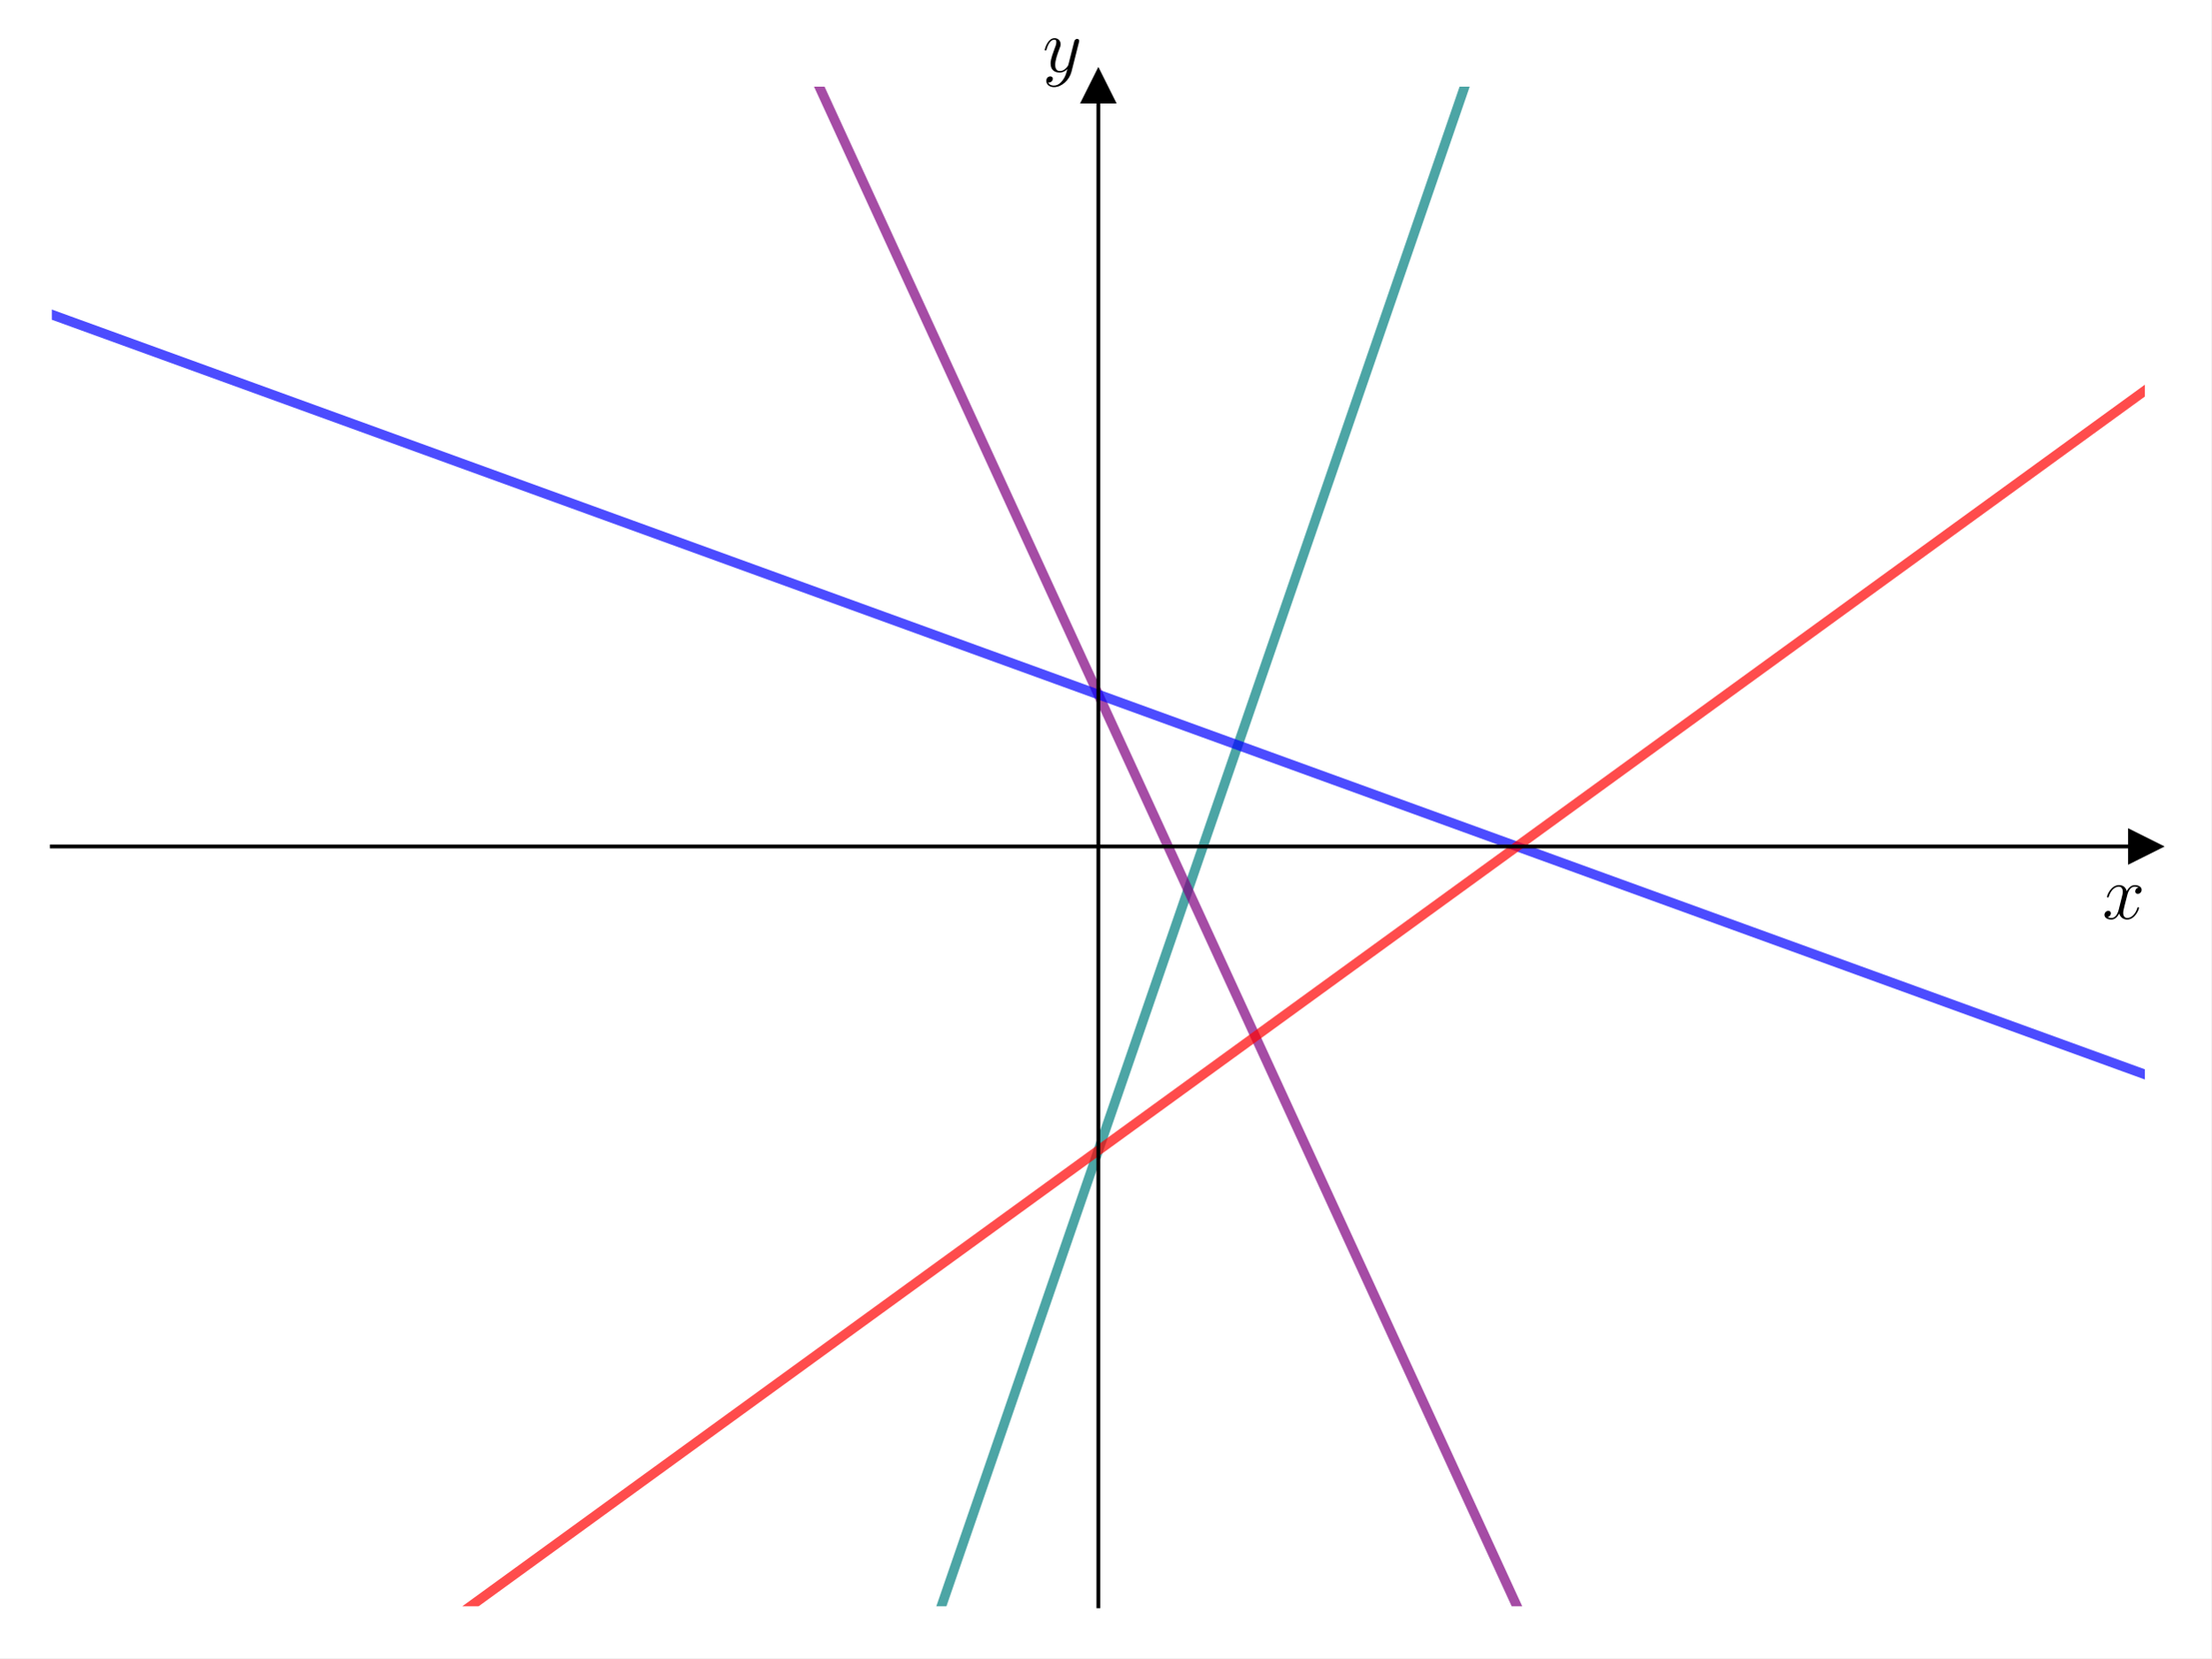
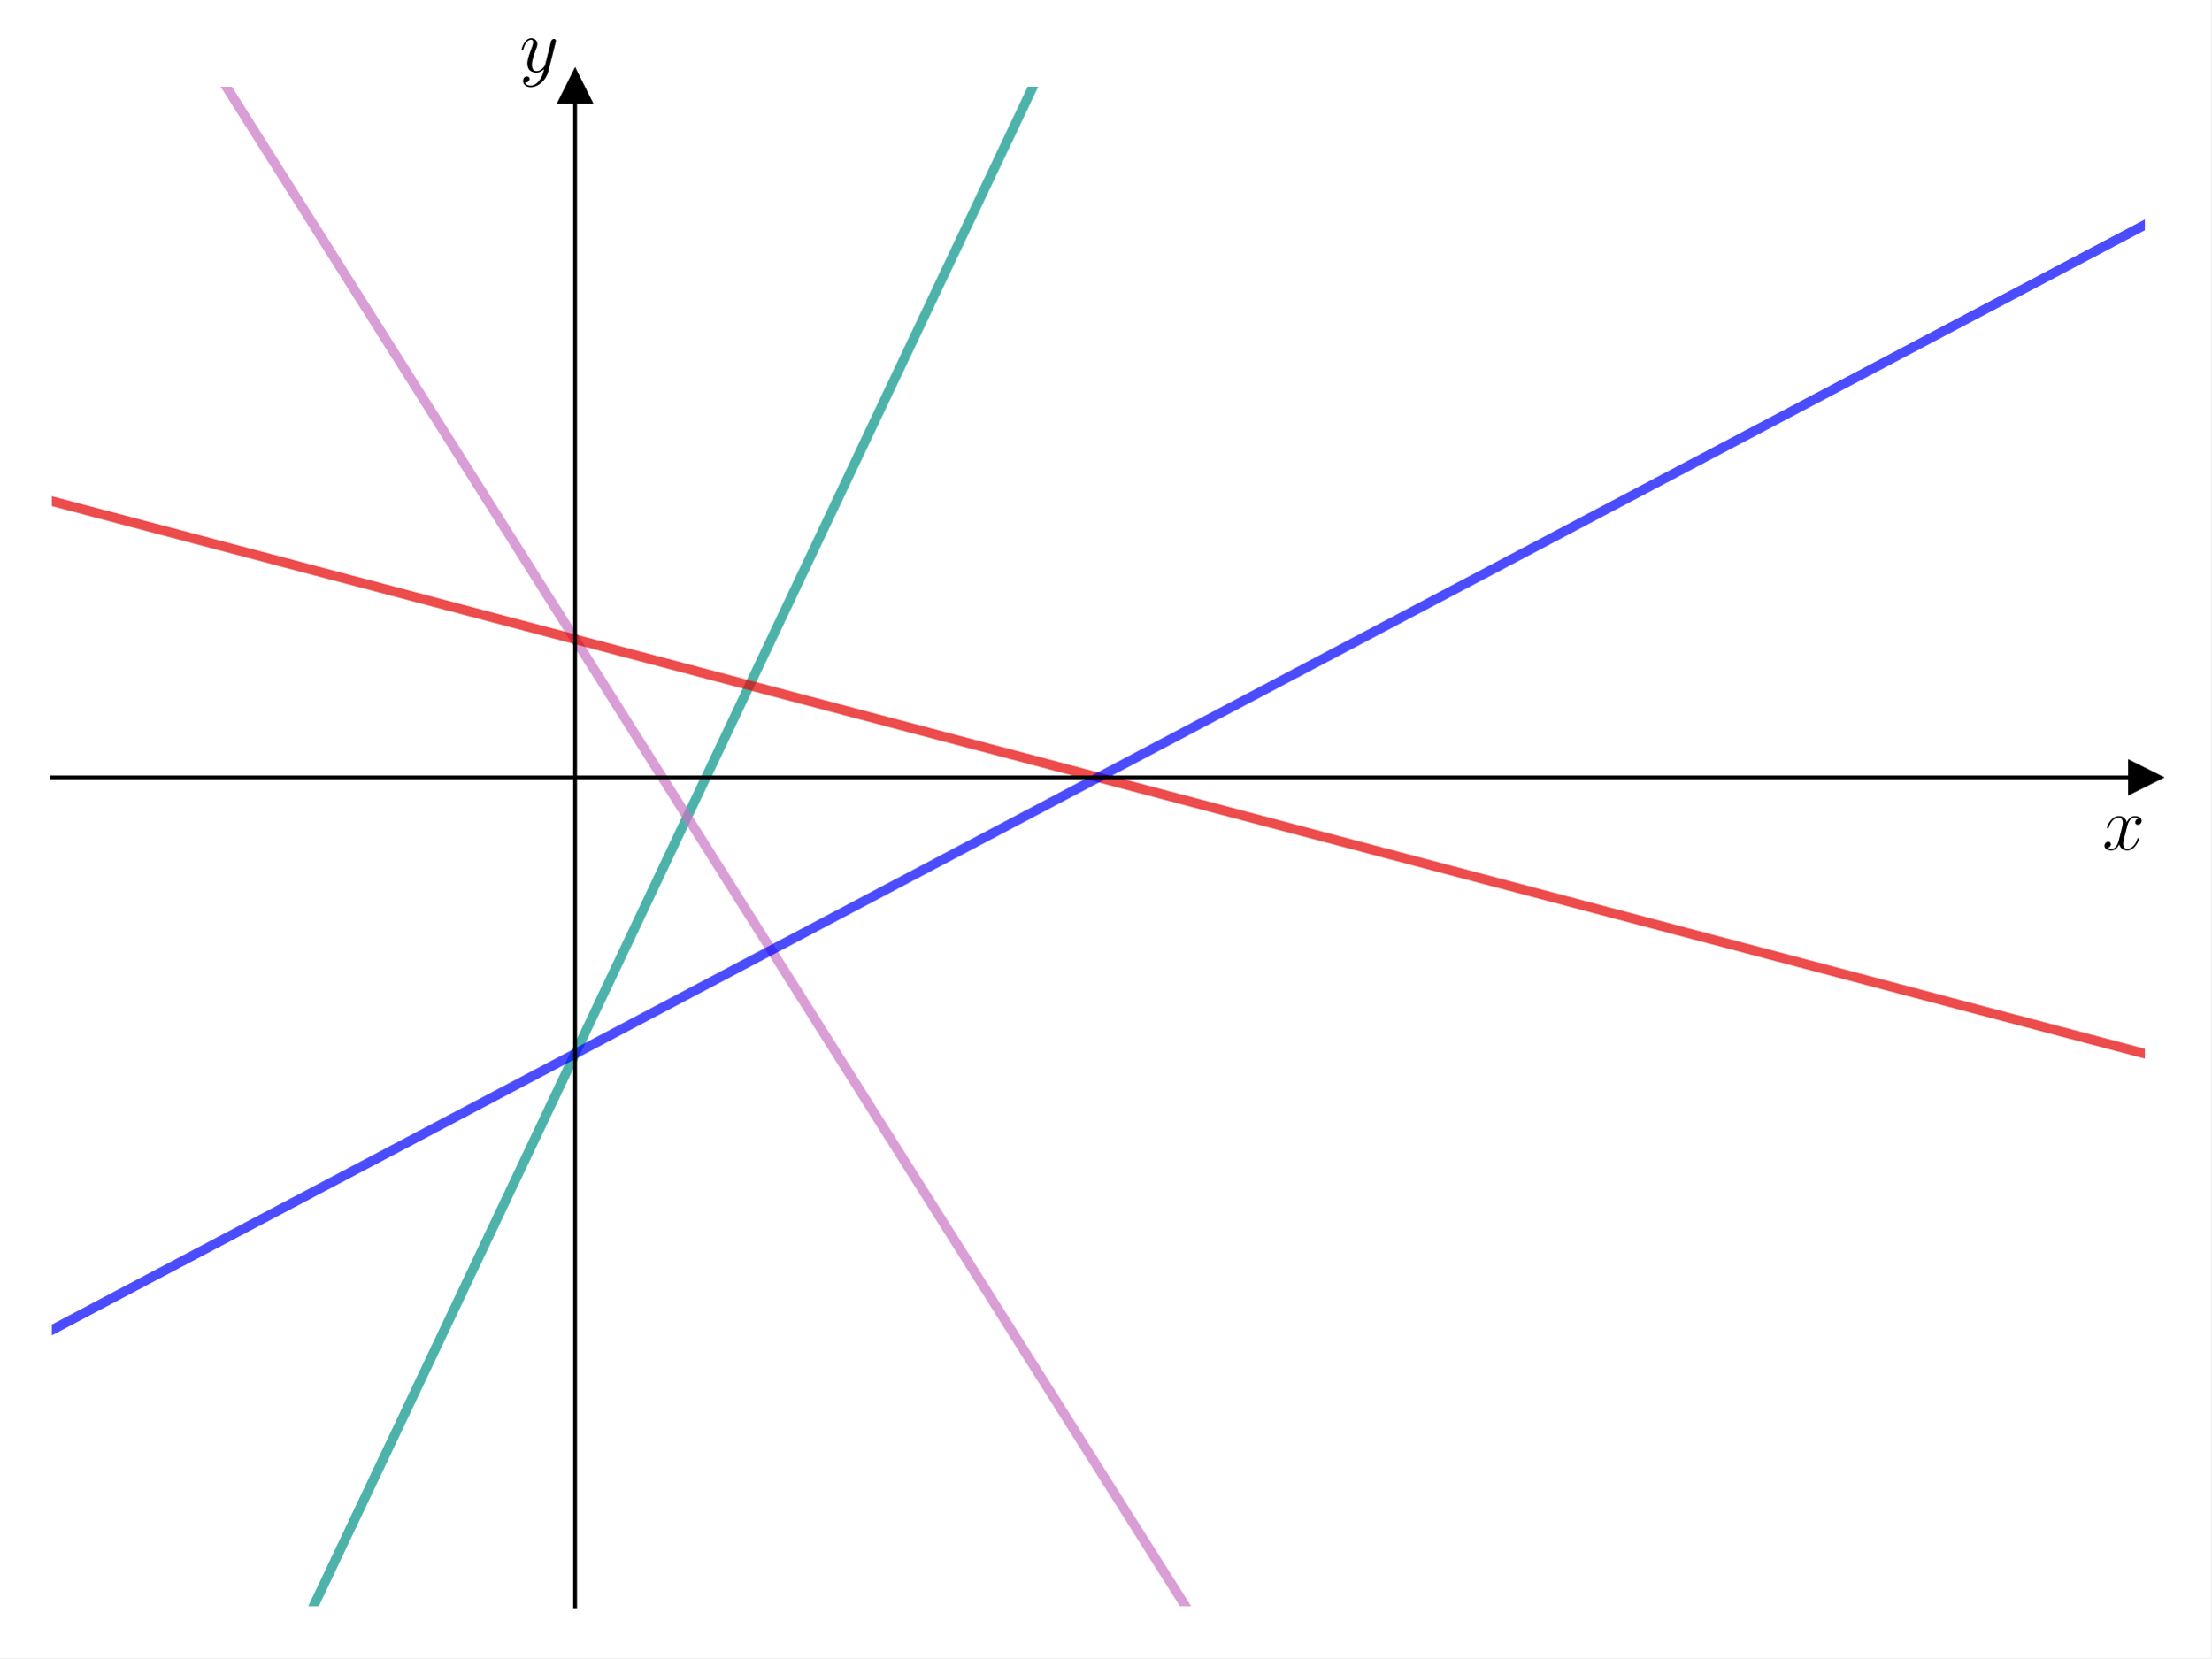
<svg xmlns="http://www.w3.org/2000/svg" xmlns:xlink="http://www.w3.org/1999/xlink" width="460.8pt" height="345.6pt" viewBox="0 0 460.8 345.6" version="1.1">
  <defs>
    <style type="text/css">*{stroke-linejoin: round; stroke-linecap: butt}</style>
  </defs>
  <g id="figure_1">
    <g id="patch_1">
      <path d="M 0 345.6  L 460.8 345.6  L 460.8 0  L 0 0  z " style="fill: #ffffff" />
    </g>
    <g id="axes_1">
      <g id="patch_2">
        <path d="M 10.8 334.8  L 447 334.8  L 447 18.065  L 10.8 18.065  z " style="fill: #ffffff" />
      </g>
      <g id="matplotlib.axis_1">
        <g id="text_1">
-           <g transform="translate(438.1306 191.5019) scale(0.16 -0.16)">
+           <g transform="translate(438.1306 177.1048) scale(0.16 -0.16)">
            <defs>
              <path id="CMMI12-78" d="M 3034 2606  C 2829 2567 2752 2414 2752 2293  C 2752 2139 2874 2088 2963 2088  C 3155 2088 3290 2254 3290 2427  C 3290 2695 2982 2816 2714 2816  C 2323 2816 2106 2433 2048 2312  C 1901 2816 1504 2816 1389 2816  C 736 2816 390 1980 390 1839  C 390 1814 416 1782 461 1782  C 512 1782 525 1820 538 1846  C 755 2555 1184 2689 1370 2689  C 1658 2689 1715 2420 1715 2267  C 1715 2127 1677 1980 1600 1673  L 1382 798  C 1286 415 1101 64 762 64  C 730 64 570 64 435 147  C 666 192 717 383 717 460  C 717 588 621 664 499 664  C 346 664 179 530 179 326  C 179 57 480 -64 755 -64  C 1062 -64 1280 179 1414 441  C 1517 64 1837 -64 2074 -64  C 2726 -64 3072 773 3072 913  C 3072 945 3046 971 3008 971  C 2950 971 2944 939 2925 888  C 2752 326 2381 64 2093 64  C 1869 64 1747 230 1747 492  C 1747 632 1773 734 1875 1156  L 2099 2024  C 2195 2408 2413 2689 2707 2689  C 2720 2689 2899 2689 3034 2606  z " transform="scale(0.015625)" />
            </defs>
            <use xlink:href="#CMMI12-78" transform="scale(0.996264)" />
          </g>
        </g>
      </g>
      <g id="matplotlib.axis_2">
        <g id="text_2">
-           <g transform="translate(217.2897 14.96506) scale(0.16 -0.16)">
+           <g transform="translate(108.2397 14.96506) scale(0.16 -0.16)">
            <defs>
              <path id="CMMI12-79" d="M 1683 -700  C 1510 -939 1261 -1152 947 -1152  C 870 -1152 563 -1152 467 -889  C 486 -895 518 -895 531 -895  C 723 -895 851 -729 851 -582  C 851 -435 730 -384 634 -384  C 531 -384 307 -458 307 -759  C 307 -1071 582 -1286 947 -1286  C 1587 -1286 2234 -700 2413 6  L 3040 2485  C 3046 2517 3059 2556 3059 2594  C 3059 2689 2982 2753 2886 2753  C 2829 2753 2694 2727 2643 2535  L 2170 658  C 2138 543 2138 530 2086 460  C 1958 281 1747 64 1440 64  C 1082 64 1050 415 1050 588  C 1050 952 1222 1443 1395 1903  C 1466 2088 1504 2178 1504 2305  C 1504 2574 1312 2816 998 2816  C 410 2816 173 1890 173 1839  C 173 1814 198 1782 243 1782  C 301 1782 307 1807 333 1897  C 486 2433 730 2689 979 2689  C 1037 2689 1146 2689 1146 2478  C 1146 2312 1075 2127 979 1884  C 666 1047 666 837 666 683  C 666 77 1101 -64 1421 -64  C 1606 -64 1837 -6 2061 230  L 2067 224  C 1971 -147 1907 -392 1683 -700  z " transform="scale(0.015625)" />
            </defs>
            <use xlink:href="#CMMI12-79" transform="scale(0.996264)" />
          </g>
        </g>
      </g>
      <g id="line2d_1">
-         <path d="M 192.122 346.6  L 311.799 -1  L 311.799 -1  " clip-path="url(#p0621208713)" style="fill: none; stroke: #008080; stroke-opacity: 0.7; stroke-width: 2; stroke-linecap: square" />
+         <defs>
+           <path id="m61a8be9a2a" d="M 3 0  L -3 -3  L -3 3  z " style="stroke: #000000; stroke-linejoin: miter" />
+         </defs>
+         <g>
+           <use xlink:href="#m61a8be9a2a" x="447" y="162.035" style="stroke: #000000; stroke-linejoin: miter" />
+         </g>
      </g>
      <g id="line2d_2">
-         <path d="M 161.988 -1  L 321.557 346.6  L 321.557 346.6  " clip-path="url(#p0621208713)" style="fill: none; stroke: #800080; stroke-opacity: 0.7; stroke-width: 2; stroke-linecap: square" />
+         <defs>
+           <path id="m7cbba3070a" d="M 0 -3  L -3 3  L 3 3  z " style="stroke: #000000; stroke-linejoin: miter" />
+         </defs>
+         <g>
+           <use xlink:href="#m7cbba3070a" x="119.85" y="18.065" style="stroke: #000000; stroke-linejoin: miter" />
+         </g>
      </g>
      <g id="line2d_3">
-         <path d="M 10.16 65.343  L 447.64 224.175  L 447.64 224.175  " clip-path="url(#p0621208713)" style="fill: none; stroke: #0000ff; stroke-opacity: 0.7; stroke-width: 2; stroke-linecap: square" />
+         <path d="M 59.739 346.6  L 63.886 337.84  L 69.216 326.581  L 74.546 315.322  L 79.876 304.064  L 85.206 292.805  L 90.535 281.546  L 95.865 270.288  L 101.195 259.029  L 106.525 247.77  L 111.855 236.512  L 117.185 225.253  L 122.515 213.994  L 127.845 202.735  L 133.175 191.477  L 138.505 180.218  L 143.835 168.959  L 149.165 157.701  L 154.494 146.442  L 159.824 135.183  L 165.154 123.924  L 170.484 112.666  L 175.814 101.407  L 181.144 90.148  L 186.474 78.89  L 191.804 67.631  L 197.134 56.372  L 202.464 45.114  L 207.794 33.855  L 213.123 22.596  L 218.453 11.337  L 223.783 0.079  L 224.294 -1  " clip-path="url(#p277b6aa015)" style="fill: none; stroke: #029386; stroke-opacity: 0.7; stroke-width: 2; stroke-linecap: square" />
      </g>
      <g id="line2d_4">
-         <path d="M 81.789 346.6  L 447.64 80.947  L 447.64 80.947  " clip-path="url(#p0621208713)" style="fill: none; stroke: #ff0000; stroke-opacity: 0.7; stroke-width: 2; stroke-linecap: square" />
+         <path d="M 35.116 -1  L 37.236 2.359  L 42.566 10.803  L 47.896 19.247  L 53.226 27.691  L 58.556 36.135  L 63.886 44.579  L 69.216 53.023  L 74.546 61.467  L 79.876 69.911  L 85.206 78.355  L 90.535 86.799  L 95.865 95.243  L 101.195 103.687  L 106.525 112.131  L 111.855 120.575  L 117.185 129.019  L 122.515 137.463  L 127.845 145.907  L 133.175 154.351  L 138.505 162.795  L 143.835 171.239  L 149.165 179.683  L 154.494 188.127  L 159.824 196.571  L 165.154 205.015  L 170.484 213.459  L 175.814 221.903  L 181.144 230.347  L 186.474 238.791  L 191.804 247.235  L 197.134 255.679  L 202.464 264.123  L 207.794 272.568  L 213.123 281.012  L 218.453 289.456  L 223.783 297.9  L 229.113 306.344  L 234.443 314.788  L 239.773 323.232  L 245.103 331.676  L 250.433 340.12  L 254.523 346.6  " clip-path="url(#p277b6aa015)" style="fill: none; stroke: #c875c4; stroke-opacity: 0.7; stroke-width: 2; stroke-linecap: square" />
      </g>
      <g id="line2d_5">
-         <defs>
-           <path id="m2fe79ebf84" d="M 3 0  L -3 -3  L -3 3  z " style="stroke: #000000; stroke-linejoin: miter" />
-         </defs>
-         <g>
-           <use xlink:href="#m2fe79ebf84" x="447" y="176.432" style="stroke: #000000; stroke-linejoin: miter" />
-         </g>
+         <path d="M 10.587 104.391  L 15.917 105.798  L 21.247 107.205  L 26.577 108.613  L 31.906 110.02  L 37.236 111.427  L 42.566 112.835  L 47.896 114.242  L 53.226 115.649  L 58.556 117.057  L 63.886 118.464  L 69.216 119.871  L 74.546 121.279  L 79.876 122.686  L 85.206 124.093  L 90.535 125.501  L 95.865 126.908  L 101.195 128.315  L 106.525 129.723  L 111.855 131.13  L 117.185 132.537  L 122.515 133.945  L 127.845 135.352  L 133.175 136.759  L 138.505 138.167  L 143.835 139.574  L 149.165 140.981  L 154.494 142.389  L 159.824 143.796  L 165.154 145.203  L 170.484 146.611  L 175.814 148.018  L 181.144 149.425  L 186.474 150.833  L 191.804 152.24  L 197.134 153.647  L 202.464 155.055  L 207.794 156.462  L 213.123 157.869  L 218.453 159.277  L 223.783 160.684  L 229.113 162.091  L 234.443 163.499  L 239.773 164.906  L 245.103 166.314  L 250.433 167.721  L 255.763 169.128  L 261.093 170.536  L 266.423 171.943  L 271.752 173.35  L 277.082 174.758  L 282.412 176.165  L 287.742 177.572  L 293.072 178.98  L 298.402 180.387  L 303.732 181.794  L 309.062 183.202  L 314.392 184.609  L 319.722 186.016  L 325.052 187.424  L 330.382 188.831  L 335.711 190.238  L 341.041 191.646  L 346.371 193.053  L 351.701 194.46  L 357.031 195.868  L 362.361 197.275  L 367.691 198.682  L 373.021 200.09  L 378.351 201.497  L 383.681 202.904  L 389.011 204.312  L 394.34 205.719  L 399.67 207.126  L 405 208.534  L 410.33 209.941  L 415.66 211.348  L 420.99 212.756  L 426.32 214.163  L 431.65 215.57  L 436.98 216.978  L 442.31 218.385  L 447.64 219.792  " clip-path="url(#p277b6aa015)" style="fill: none; stroke: #e50000; stroke-opacity: 0.7; stroke-width: 2; stroke-linecap: square" />
      </g>
      <g id="line2d_6">
-         <defs>
-           <path id="mc4967d8edf" d="M 0 -3  L -3 3  L 3 3  z " style="stroke: #000000; stroke-linejoin: miter" />
-         </defs>
-         <g>
-           <use xlink:href="#mc4967d8edf" x="228.9" y="18.065" style="stroke: #000000; stroke-linejoin: miter" />
-         </g>
+         <path d="M 10.587 277.324  L 15.917 274.51  L 21.247 271.695  L 26.577 268.88  L 31.906 266.066  L 37.236 263.251  L 42.566 260.436  L 47.896 257.622  L 53.226 254.807  L 58.556 251.992  L 63.886 249.178  L 69.216 246.363  L 74.546 243.548  L 79.876 240.734  L 85.206 237.919  L 90.535 235.104  L 95.865 232.29  L 101.195 229.475  L 106.525 226.66  L 111.855 223.845  L 117.185 221.031  L 122.515 218.216  L 127.845 215.401  L 133.175 212.587  L 138.505 209.772  L 143.835 206.957  L 149.165 204.143  L 154.494 201.328  L 159.824 198.513  L 165.154 195.699  L 170.484 192.884  L 175.814 190.069  L 181.144 187.255  L 186.474 184.44  L 191.804 181.625  L 197.134 178.811  L 202.464 175.996  L 207.794 173.181  L 213.123 170.367  L 218.453 167.552  L 223.783 164.737  L 229.113 161.923  L 234.443 159.108  L 239.773 156.293  L 245.103 153.479  L 250.433 150.664  L 255.763 147.849  L 261.093 145.035  L 266.423 142.22  L 271.752 139.405  L 277.082 136.591  L 282.412 133.776  L 287.742 130.961  L 293.072 128.147  L 298.402 125.332  L 303.732 122.517  L 309.062 119.702  L 314.392 116.888  L 319.722 114.073  L 325.052 111.258  L 330.382 108.444  L 335.711 105.629  L 341.041 102.814  L 346.371 100  L 351.701 97.185  L 357.031 94.37  L 362.361 91.556  L 367.691 88.741  L 373.021 85.926  L 378.351 83.112  L 383.681 80.297  L 389.011 77.482  L 394.34 74.668  L 399.67 71.853  L 405 69.038  L 410.33 66.224  L 415.66 63.409  L 420.99 60.594  L 426.32 57.78  L 431.65 54.965  L 436.98 52.15  L 442.31 49.336  L 447.64 46.521  " clip-path="url(#p277b6aa015)" style="fill: none; stroke: #0000ff; stroke-opacity: 0.7; stroke-width: 2; stroke-linecap: square" />
      </g>
      <g id="patch_3">
-         <path d="M 228.9 334.8  L 228.9 18.065  " style="fill: none; stroke: #000000; stroke-width: 0.8; stroke-linejoin: miter; stroke-linecap: square" />
+         <path d="M 119.85 334.8  L 119.85 18.065  " style="fill: none; stroke: #000000; stroke-width: 0.8; stroke-linejoin: miter; stroke-linecap: square" />
      </g>
      <g id="patch_4">
        <path d="M 447 334.8  L 447 18.065  " style="fill: none" />
      </g>
      <g id="patch_5">
-         <path d="M 10.8 176.432  L 447 176.432  " style="fill: none; stroke: #000000; stroke-width: 0.8; stroke-linejoin: miter; stroke-linecap: square" />
+         <path d="M 10.8 162.035  L 447 162.035  " style="fill: none; stroke: #000000; stroke-width: 0.8; stroke-linejoin: miter; stroke-linecap: square" />
      </g>
      <g id="patch_6">
        <path d="M 10.8 18.065  L 447 18.065  " style="fill: none" />
      </g>
    </g>
  </g>
  <defs>
-     <clipPath id="p0621208713">
+     <clipPath id="p277b6aa015">
      <rect x="10.8" y="18.065" width="436.2" height="316.735" />
    </clipPath>
  </defs>
</svg>
